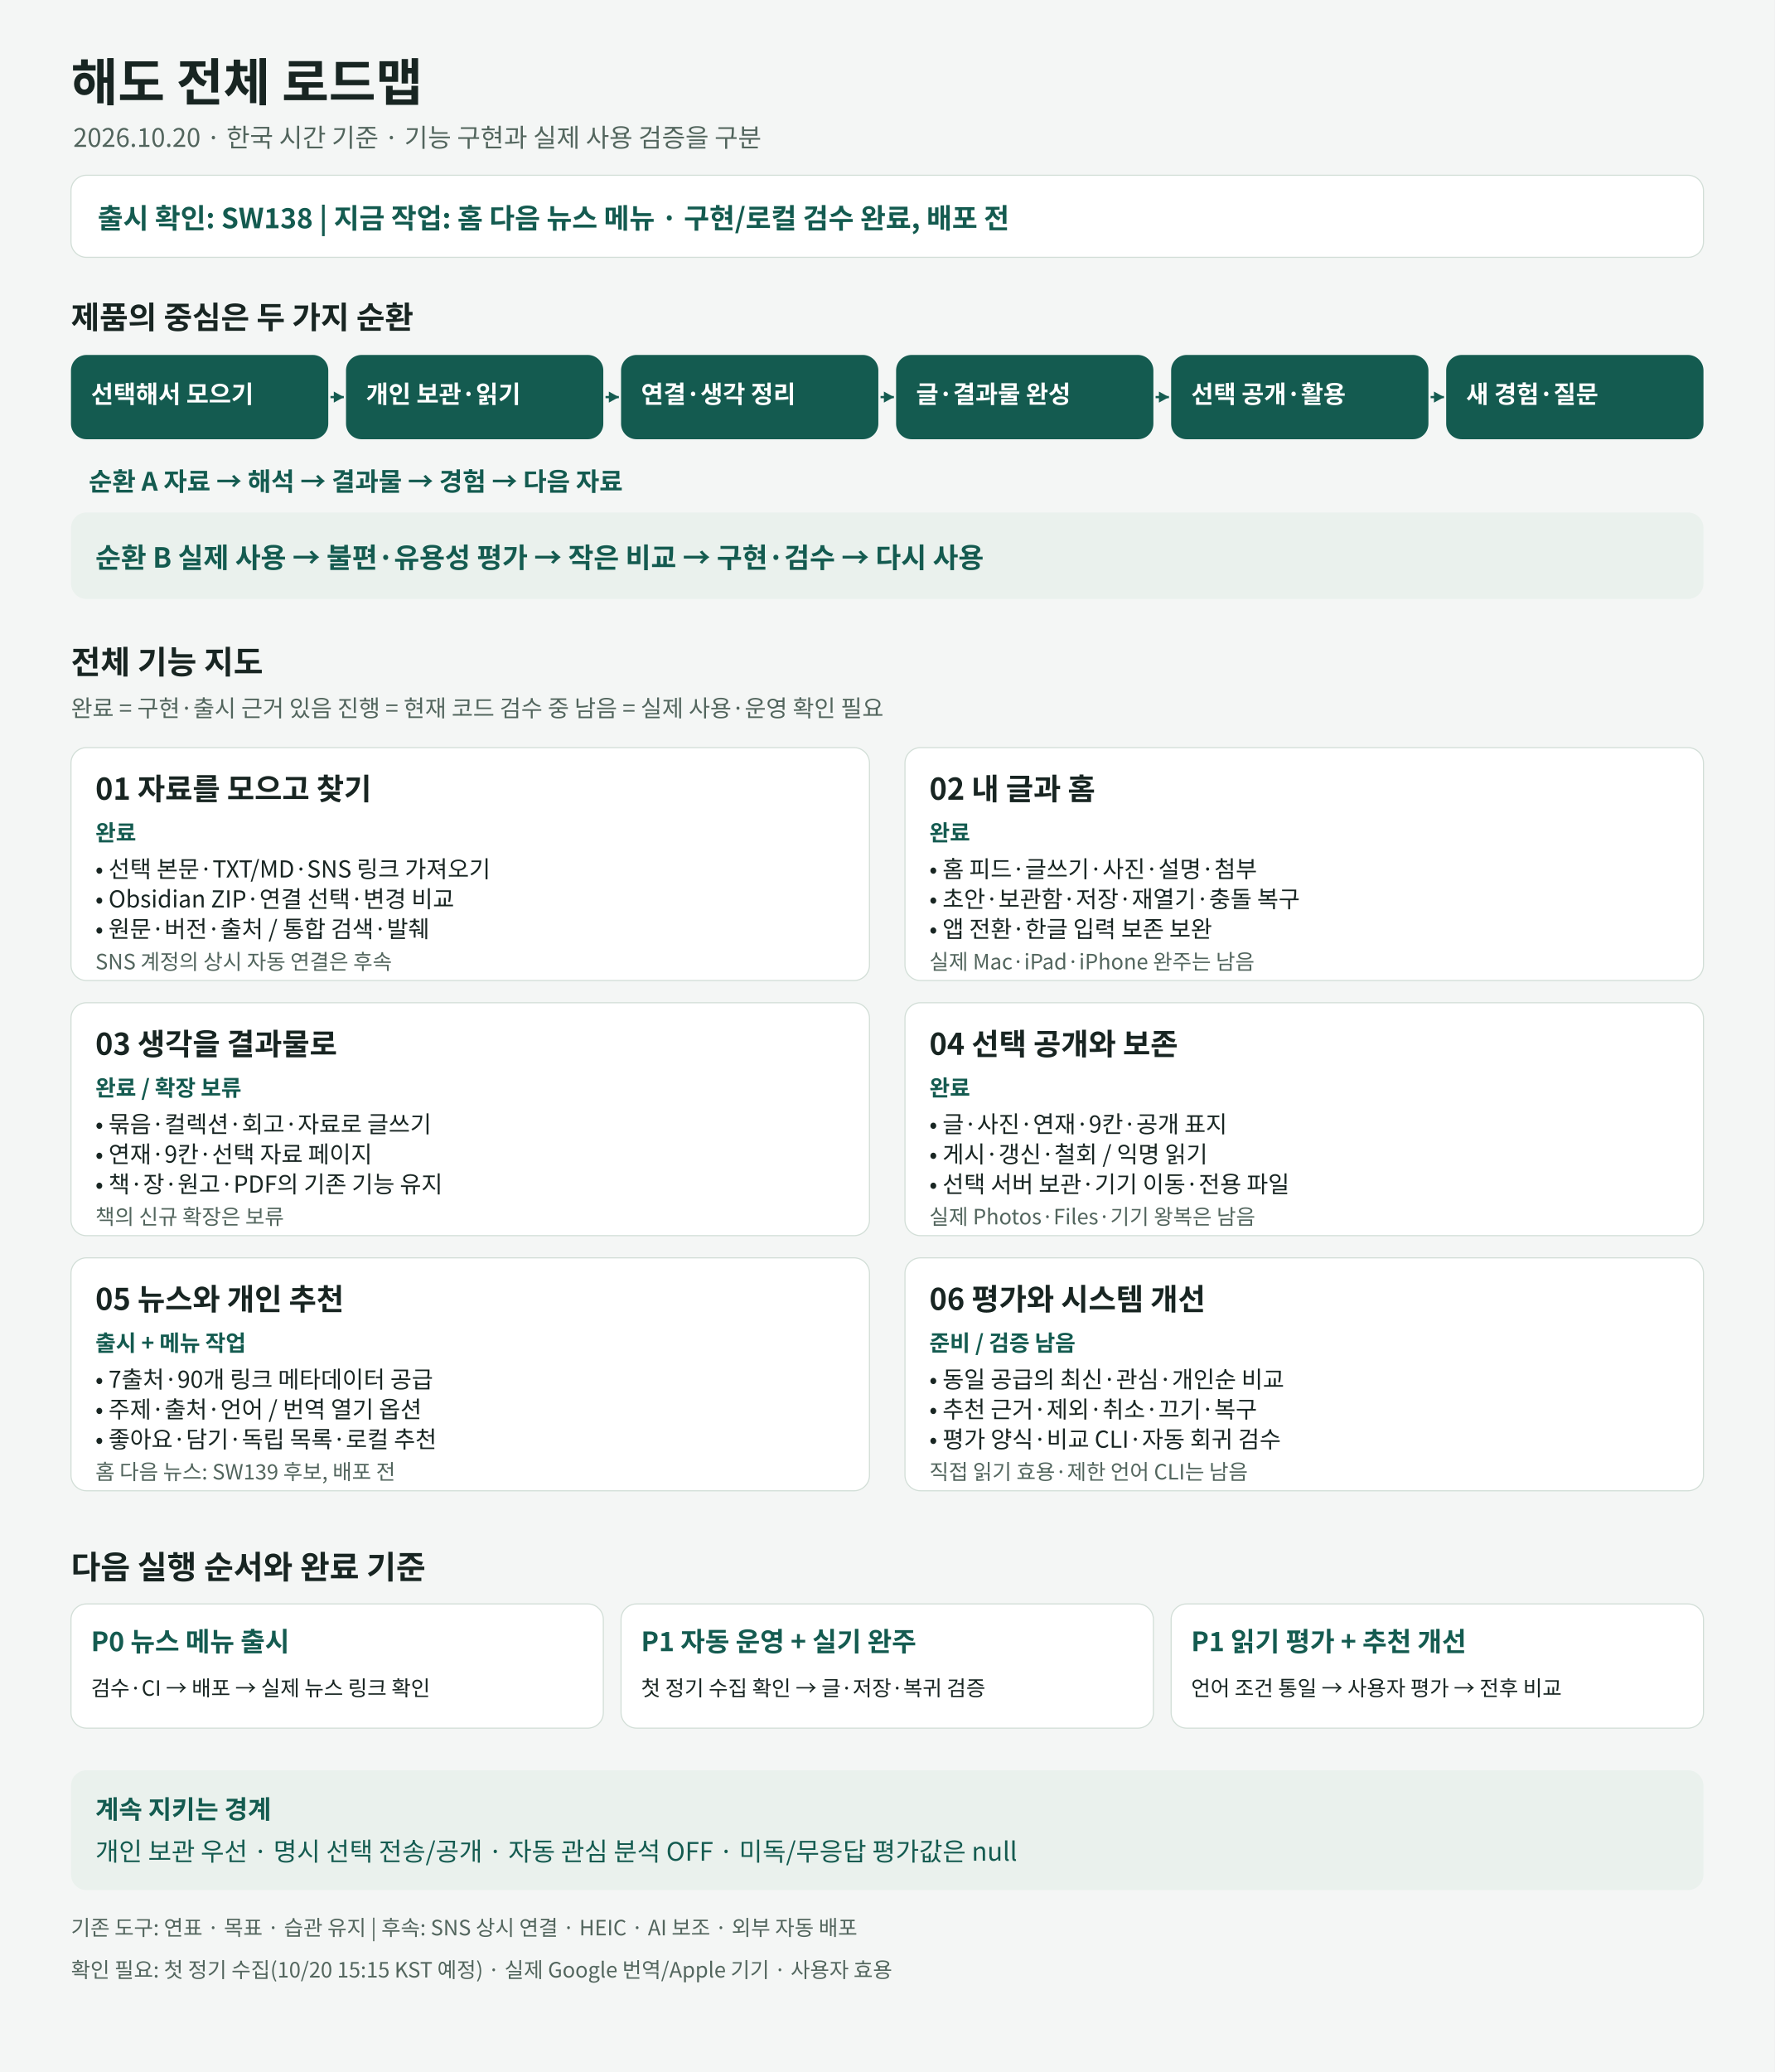
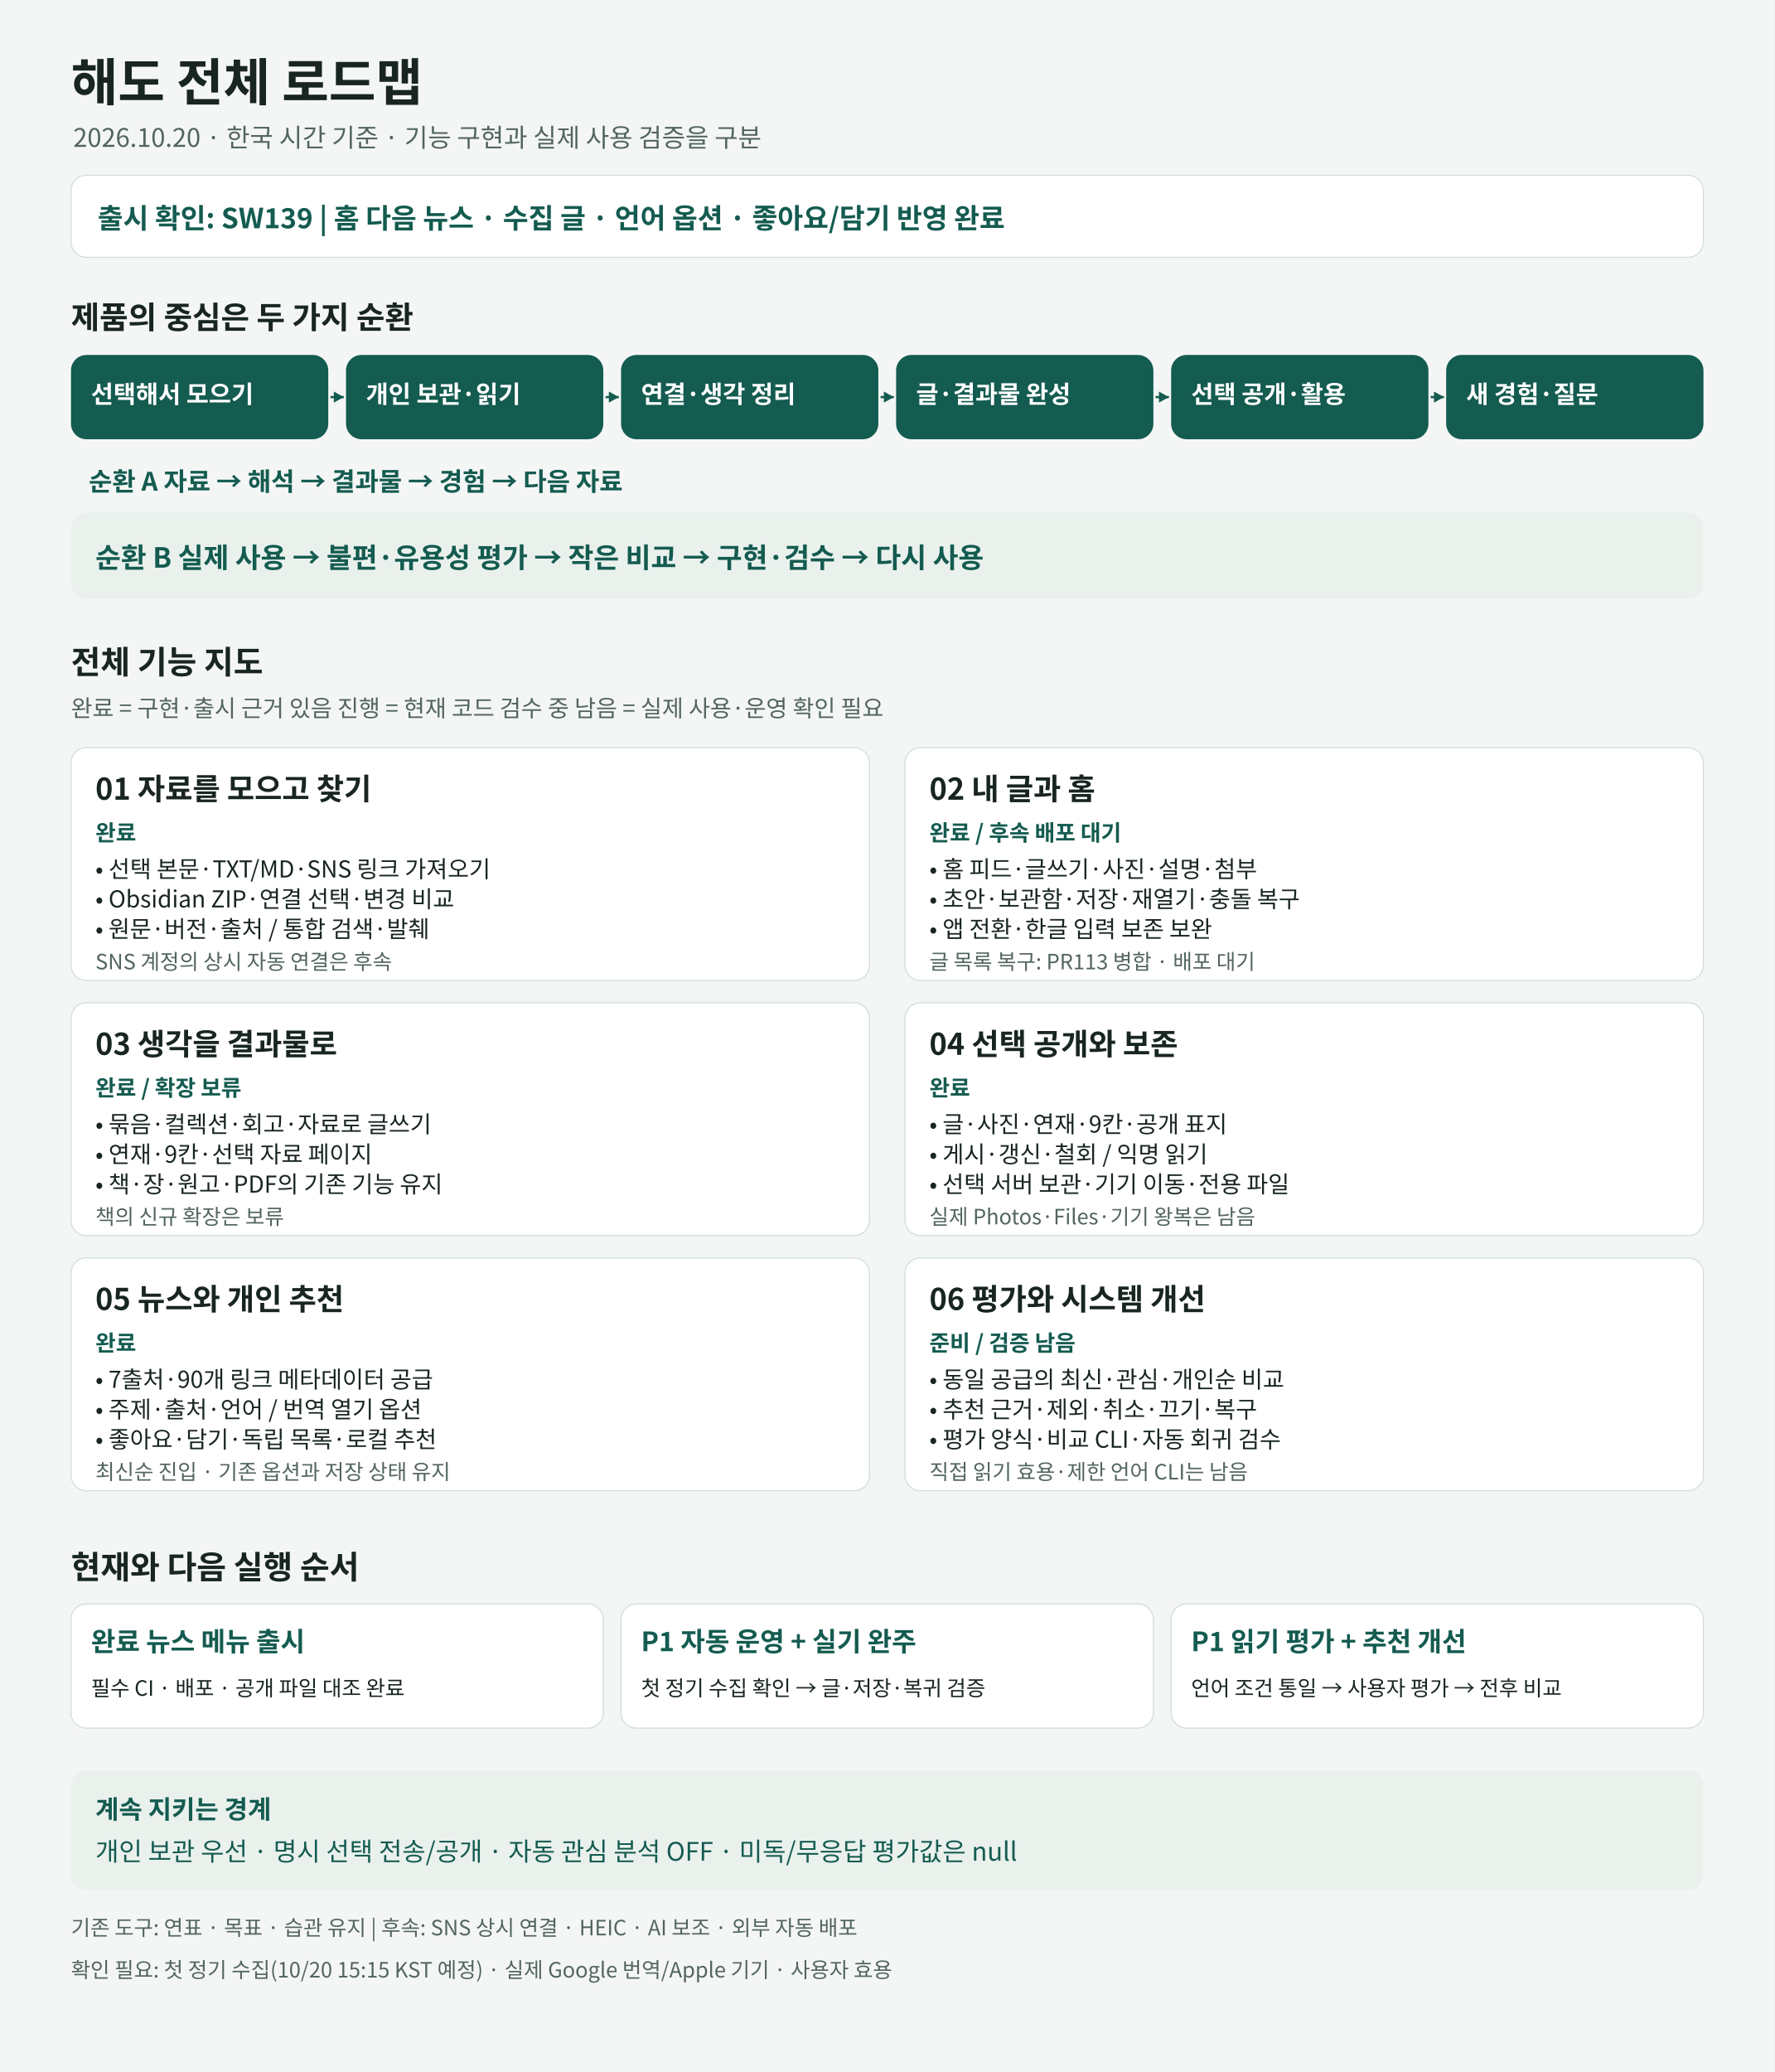
<svg xmlns="http://www.w3.org/2000/svg" width="1600" height="1868" viewBox="0 0 1600 1868" role="img" aria-labelledby="title desc">
  <rect width="1600" height="1868" fill="#f4f6f5" />
  <text x="64" y="90.9" fill="#182522" font-family="Noto Sans CJK KR, sans-serif" font-size="46" font-weight="700">해도 전체 로드맵</text>
  <text x="66" y="132.4" fill="#52655d" font-family="Noto Sans CJK KR, sans-serif" font-size="23" font-weight="400">2026.10.20 · 한국 시간 기준 · 기능 구현과 실제 사용 검증을 구분</text>
  <rect x="64" y="158" width="1472" height="74" rx="14" fill="#ffffff" stroke="#d2ded7" />
-   <text x="88" y="205.8" fill="#145b50" font-family="Noto Sans CJK KR, sans-serif" font-size="25" font-weight="700">출시 확인: SW138  |  지금 작업: 홈 다음 뉴스 메뉴 · 구현/로컬 검수 완료, 배포 전</text>
+   <text x="88" y="205.8" fill="#145b50" font-family="Noto Sans CJK KR, sans-serif" font-size="25" font-weight="700">출시 확인: SW139  |  홈 다음 뉴스 · 수집 글 · 언어 옵션 · 좋아요/담기 반영 완료</text>
  <text x="64" y="296.2" fill="#182522" font-family="Noto Sans CJK KR, sans-serif" font-size="28" font-weight="700">제품의 중심은 두 가지 순환</text>
  <rect x="64" y="320" width="232" height="76" rx="14" fill="#145b50" stroke="none" />
  <text x="82" y="363.3" fill="#ffffff" font-family="Noto Sans CJK KR, sans-serif" font-size="22" font-weight="700">선택해서 모으기</text>
  <path d="M298 358 L310 358" stroke="#145b50" stroke-width="2" fill="none" />
  <path d="M310 358 l-9 -5 v10 Z" fill="#145b50" />
  <rect x="312" y="320" width="232" height="76" rx="14" fill="#145b50" stroke="none" />
  <text x="330" y="363.3" fill="#ffffff" font-family="Noto Sans CJK KR, sans-serif" font-size="22" font-weight="700">개인 보관·읽기</text>
  <path d="M546 358 L558 358" stroke="#145b50" stroke-width="2" fill="none" />
  <path d="M558 358 l-9 -5 v10 Z" fill="#145b50" />
  <rect x="560" y="320" width="232" height="76" rx="14" fill="#145b50" stroke="none" />
  <text x="578" y="363.3" fill="#ffffff" font-family="Noto Sans CJK KR, sans-serif" font-size="22" font-weight="700">연결·생각 정리</text>
  <path d="M794 358 L806 358" stroke="#145b50" stroke-width="2" fill="none" />
  <path d="M806 358 l-9 -5 v10 Z" fill="#145b50" />
  <rect x="808" y="320" width="232" height="76" rx="14" fill="#145b50" stroke="none" />
  <text x="826" y="363.3" fill="#ffffff" font-family="Noto Sans CJK KR, sans-serif" font-size="22" font-weight="700">글·결과물 완성</text>
  <path d="M1042 358 L1054 358" stroke="#145b50" stroke-width="2" fill="none" />
  <path d="M1054 358 l-9 -5 v10 Z" fill="#145b50" />
  <rect x="1056" y="320" width="232" height="76" rx="14" fill="#145b50" stroke="none" />
  <text x="1074" y="363.3" fill="#ffffff" font-family="Noto Sans CJK KR, sans-serif" font-size="22" font-weight="700">선택 공개·활용</text>
  <path d="M1290 358 L1302 358" stroke="#145b50" stroke-width="2" fill="none" />
  <path d="M1302 358 l-9 -5 v10 Z" fill="#145b50" />
  <rect x="1304" y="320" width="232" height="76" rx="14" fill="#145b50" stroke="none" />
  <text x="1322" y="363.3" fill="#ffffff" font-family="Noto Sans CJK KR, sans-serif" font-size="22" font-weight="700">새 경험·질문</text>
  <text x="80" y="442.4" fill="#145b50" font-family="Noto Sans CJK KR, sans-serif" font-size="23" font-weight="700">순환 A   자료 → 해석 → 결과물 → 경험 → 다음 자료</text>
  <rect x="64" y="462" width="1472" height="78" rx="14" fill="#eaf1ed" stroke="none" />
  <text x="86" y="511.8" fill="#145b50" font-family="Noto Sans CJK KR, sans-serif" font-size="25" font-weight="700">순환 B   실제 사용 → 불편·유용성 평가 → 작은 비교 → 구현·검수 → 다시 사용</text>
  <text x="64" y="607.4" fill="#182522" font-family="Noto Sans CJK KR, sans-serif" font-size="29" font-weight="700">전체 기능 지도</text>
  <text x="64" y="646.1" fill="#52655d" font-family="Noto Sans CJK KR, sans-serif" font-size="21" font-weight="400">완료 = 구현·출시 근거 있음     진행 = 현재 코드 검수 중     남음 = 실제 사용·운영 확인 필요</text>
  <rect x="64" y="674" width="720" height="210" rx="14" fill="#ffffff" stroke="#d2ded7" />
  <text x="86" y="721.0" fill="#182522" font-family="Noto Sans CJK KR, sans-serif" font-size="27" font-weight="700">01  자료를 모으고 찾기</text>
  <text x="86" y="758.0" fill="#145b50" font-family="Noto Sans CJK KR, sans-serif" font-size="20" font-weight="700">완료</text>
  <text x="86" y="791.1" fill="#182522" font-family="Noto Sans CJK KR, sans-serif" font-size="21" font-weight="400">• 선택 본문·TXT/MD·SNS 링크 가져오기</text>
  <text x="86" y="818.1" fill="#182522" font-family="Noto Sans CJK KR, sans-serif" font-size="21" font-weight="400">• Obsidian ZIP·연결 선택·변경 비교</text>
  <text x="86" y="845.1" fill="#182522" font-family="Noto Sans CJK KR, sans-serif" font-size="21" font-weight="400">• 원문·버전·출처 / 통합 검색·발췌</text>
  <text x="86" y="873.9" fill="#52655d" font-family="Noto Sans CJK KR, sans-serif" font-size="19" font-weight="400">SNS 계정의 상시 자동 연결은 후속</text>
  <rect x="816" y="674" width="720" height="210" rx="14" fill="#ffffff" stroke="#d2ded7" />
  <text x="838" y="721.0" fill="#182522" font-family="Noto Sans CJK KR, sans-serif" font-size="27" font-weight="700">02  내 글과 홈</text>
-   <text x="838" y="758.0" fill="#145b50" font-family="Noto Sans CJK KR, sans-serif" font-size="20" font-weight="700">완료</text>
+   <text x="838" y="758.0" fill="#145b50" font-family="Noto Sans CJK KR, sans-serif" font-size="20" font-weight="700">완료 / 후속 배포 대기</text>
  <text x="838" y="791.1" fill="#182522" font-family="Noto Sans CJK KR, sans-serif" font-size="21" font-weight="400">• 홈 피드·글쓰기·사진·설명·첨부</text>
  <text x="838" y="818.1" fill="#182522" font-family="Noto Sans CJK KR, sans-serif" font-size="21" font-weight="400">• 초안·보관함·저장·재열기·충돌 복구</text>
  <text x="838" y="845.1" fill="#182522" font-family="Noto Sans CJK KR, sans-serif" font-size="21" font-weight="400">• 앱 전환·한글 입력 보존 보완</text>
-   <text x="838" y="873.9" fill="#52655d" font-family="Noto Sans CJK KR, sans-serif" font-size="19" font-weight="400">실제 Mac·iPad·iPhone 완주는 남음</text>
+   <text x="838" y="873.9" fill="#52655d" font-family="Noto Sans CJK KR, sans-serif" font-size="19" font-weight="400">글 목록 복구: PR113 병합 · 배포 대기</text>
  <rect x="64" y="904" width="720" height="210" rx="14" fill="#ffffff" stroke="#d2ded7" />
  <text x="86" y="951.0" fill="#182522" font-family="Noto Sans CJK KR, sans-serif" font-size="27" font-weight="700">03  생각을 결과물로</text>
  <text x="86" y="988.0" fill="#145b50" font-family="Noto Sans CJK KR, sans-serif" font-size="20" font-weight="700">완료 / 확장 보류</text>
  <text x="86" y="1021.1" fill="#182522" font-family="Noto Sans CJK KR, sans-serif" font-size="21" font-weight="400">• 묶음·컬렉션·회고·자료로 글쓰기</text>
  <text x="86" y="1048.2" fill="#182522" font-family="Noto Sans CJK KR, sans-serif" font-size="21" font-weight="400">• 연재·9칸·선택 자료 페이지</text>
  <text x="86" y="1075.2" fill="#182522" font-family="Noto Sans CJK KR, sans-serif" font-size="21" font-weight="400">• 책·장·원고·PDF의 기존 기능 유지</text>
  <text x="86" y="1103.8" fill="#52655d" font-family="Noto Sans CJK KR, sans-serif" font-size="19" font-weight="400">책의 신규 확장은 보류</text>
  <rect x="816" y="904" width="720" height="210" rx="14" fill="#ffffff" stroke="#d2ded7" />
  <text x="838" y="951.0" fill="#182522" font-family="Noto Sans CJK KR, sans-serif" font-size="27" font-weight="700">04  선택 공개와 보존</text>
  <text x="838" y="988.0" fill="#145b50" font-family="Noto Sans CJK KR, sans-serif" font-size="20" font-weight="700">완료</text>
  <text x="838" y="1021.1" fill="#182522" font-family="Noto Sans CJK KR, sans-serif" font-size="21" font-weight="400">• 글·사진·연재·9칸·공개 표지</text>
  <text x="838" y="1048.2" fill="#182522" font-family="Noto Sans CJK KR, sans-serif" font-size="21" font-weight="400">• 게시·갱신·철회 / 익명 읽기</text>
  <text x="838" y="1075.2" fill="#182522" font-family="Noto Sans CJK KR, sans-serif" font-size="21" font-weight="400">• 선택 서버 보관·기기 이동·전용 파일</text>
  <text x="838" y="1103.8" fill="#52655d" font-family="Noto Sans CJK KR, sans-serif" font-size="19" font-weight="400">실제 Photos·Files·기기 왕복은 남음</text>
  <rect x="64" y="1134" width="720" height="210" rx="14" fill="#ffffff" stroke="#d2ded7" />
  <text x="86" y="1181.0" fill="#182522" font-family="Noto Sans CJK KR, sans-serif" font-size="27" font-weight="700">05  뉴스와 개인 추천</text>
-   <text x="86" y="1218.0" fill="#145b50" font-family="Noto Sans CJK KR, sans-serif" font-size="20" font-weight="700">출시 + 메뉴 작업</text>
+   <text x="86" y="1218.0" fill="#145b50" font-family="Noto Sans CJK KR, sans-serif" font-size="20" font-weight="700">완료</text>
  <text x="86" y="1251.2" fill="#182522" font-family="Noto Sans CJK KR, sans-serif" font-size="21" font-weight="400">• 7출처·90개 링크 메타데이터 공급</text>
  <text x="86" y="1278.2" fill="#182522" font-family="Noto Sans CJK KR, sans-serif" font-size="21" font-weight="400">• 주제·출처·언어 / 번역 열기 옵션</text>
  <text x="86" y="1305.2" fill="#182522" font-family="Noto Sans CJK KR, sans-serif" font-size="21" font-weight="400">• 좋아요·담기·독립 목록·로컬 추천</text>
-   <text x="86" y="1333.8" fill="#52655d" font-family="Noto Sans CJK KR, sans-serif" font-size="19" font-weight="400">홈 다음 뉴스: SW139 후보, 배포 전</text>
+   <text x="86" y="1333.8" fill="#52655d" font-family="Noto Sans CJK KR, sans-serif" font-size="19" font-weight="400">최신순 진입 · 기존 옵션과 저장 상태 유지</text>
  <rect x="816" y="1134" width="720" height="210" rx="14" fill="#ffffff" stroke="#d2ded7" />
  <text x="838" y="1181.0" fill="#182522" font-family="Noto Sans CJK KR, sans-serif" font-size="27" font-weight="700">06  평가와 시스템 개선</text>
  <text x="838" y="1218.0" fill="#145b50" font-family="Noto Sans CJK KR, sans-serif" font-size="20" font-weight="700">준비 / 검증 남음</text>
  <text x="838" y="1251.2" fill="#182522" font-family="Noto Sans CJK KR, sans-serif" font-size="21" font-weight="400">• 동일 공급의 최신·관심·개인순 비교</text>
  <text x="838" y="1278.2" fill="#182522" font-family="Noto Sans CJK KR, sans-serif" font-size="21" font-weight="400">• 추천 근거·제외·취소·끄기·복구</text>
  <text x="838" y="1305.2" fill="#182522" font-family="Noto Sans CJK KR, sans-serif" font-size="21" font-weight="400">• 평가 양식·비교 CLI·자동 회귀 검수</text>
  <text x="838" y="1333.8" fill="#52655d" font-family="Noto Sans CJK KR, sans-serif" font-size="19" font-weight="400">직접 읽기 효용·제한 언어 CLI는 남음</text>
-   <text x="64" y="1423.3" fill="#182522" font-family="Noto Sans CJK KR, sans-serif" font-size="29" font-weight="700">다음 실행 순서와 완료 기준</text>
+   <text x="64" y="1423.3" fill="#182522" font-family="Noto Sans CJK KR, sans-serif" font-size="29" font-weight="700">현재와 다음 실행 순서</text>
  <rect x="64" y="1446" width="480" height="112" rx="14" fill="#ffffff" stroke="#d2ded7" />
-   <text x="82" y="1488.6" fill="#145b50" font-family="Noto Sans CJK KR, sans-serif" font-size="24" font-weight="700">P0  뉴스 메뉴 출시</text>
-   <text x="82" y="1528.8" fill="#182522" font-family="Noto Sans CJK KR, sans-serif" font-size="19" font-weight="400">검수·CI → 배포 → 실제 뉴스 링크 확인</text>
+   <text x="82" y="1488.6" fill="#145b50" font-family="Noto Sans CJK KR, sans-serif" font-size="24" font-weight="700">완료  뉴스 메뉴 출시</text>
+   <text x="82" y="1528.8" fill="#182522" font-family="Noto Sans CJK KR, sans-serif" font-size="19" font-weight="400">필수 CI · 배포 · 공개 파일 대조 완료</text>
  <rect x="560" y="1446" width="480" height="112" rx="14" fill="#ffffff" stroke="#d2ded7" />
  <text x="578" y="1488.6" fill="#145b50" font-family="Noto Sans CJK KR, sans-serif" font-size="24" font-weight="700">P1  자동 운영 + 실기 완주</text>
  <text x="578" y="1528.8" fill="#182522" font-family="Noto Sans CJK KR, sans-serif" font-size="19" font-weight="400">첫 정기 수집 확인 → 글·저장·복귀 검증</text>
  <rect x="1056" y="1446" width="480" height="112" rx="14" fill="#ffffff" stroke="#d2ded7" />
  <text x="1074" y="1488.6" fill="#145b50" font-family="Noto Sans CJK KR, sans-serif" font-size="24" font-weight="700">P1  읽기 평가 + 추천 개선</text>
  <text x="1074" y="1528.8" fill="#182522" font-family="Noto Sans CJK KR, sans-serif" font-size="19" font-weight="400">언어 조건 통일 → 사용자 평가 → 전후 비교</text>
  <rect x="64" y="1596" width="1472" height="108" rx="14" fill="#eaf1ed" stroke="none" />
  <text x="86" y="1639.5" fill="#145b50" font-family="Noto Sans CJK KR, sans-serif" font-size="23" font-weight="700">계속 지키는 경계</text>
  <text x="86" y="1677.5" fill="#145b50" font-family="Noto Sans CJK KR, sans-serif" font-size="23" font-weight="400">개인 보관 우선 · 명시 선택 전송/공개 · 자동 관심 분석 OFF · 미독/무응답 평가값은 null</text>
  <text x="64" y="1744.8" fill="#52655d" font-family="Noto Sans CJK KR, sans-serif" font-size="19" font-weight="400">기존 도구: 연표 · 목표 · 습관 유지   |   후속: SNS 상시 연결 · HEIC · AI 보조 · 외부 자동 배포</text>
  <text x="64" y="1782.8" fill="#52655d" font-family="Noto Sans CJK KR, sans-serif" font-size="19" font-weight="400">확인 필요: 첫 정기 수집(10/20 15:15 KST 예정) · 실제 Google 번역/Apple 기기 · 사용자 효용</text>
</svg>
